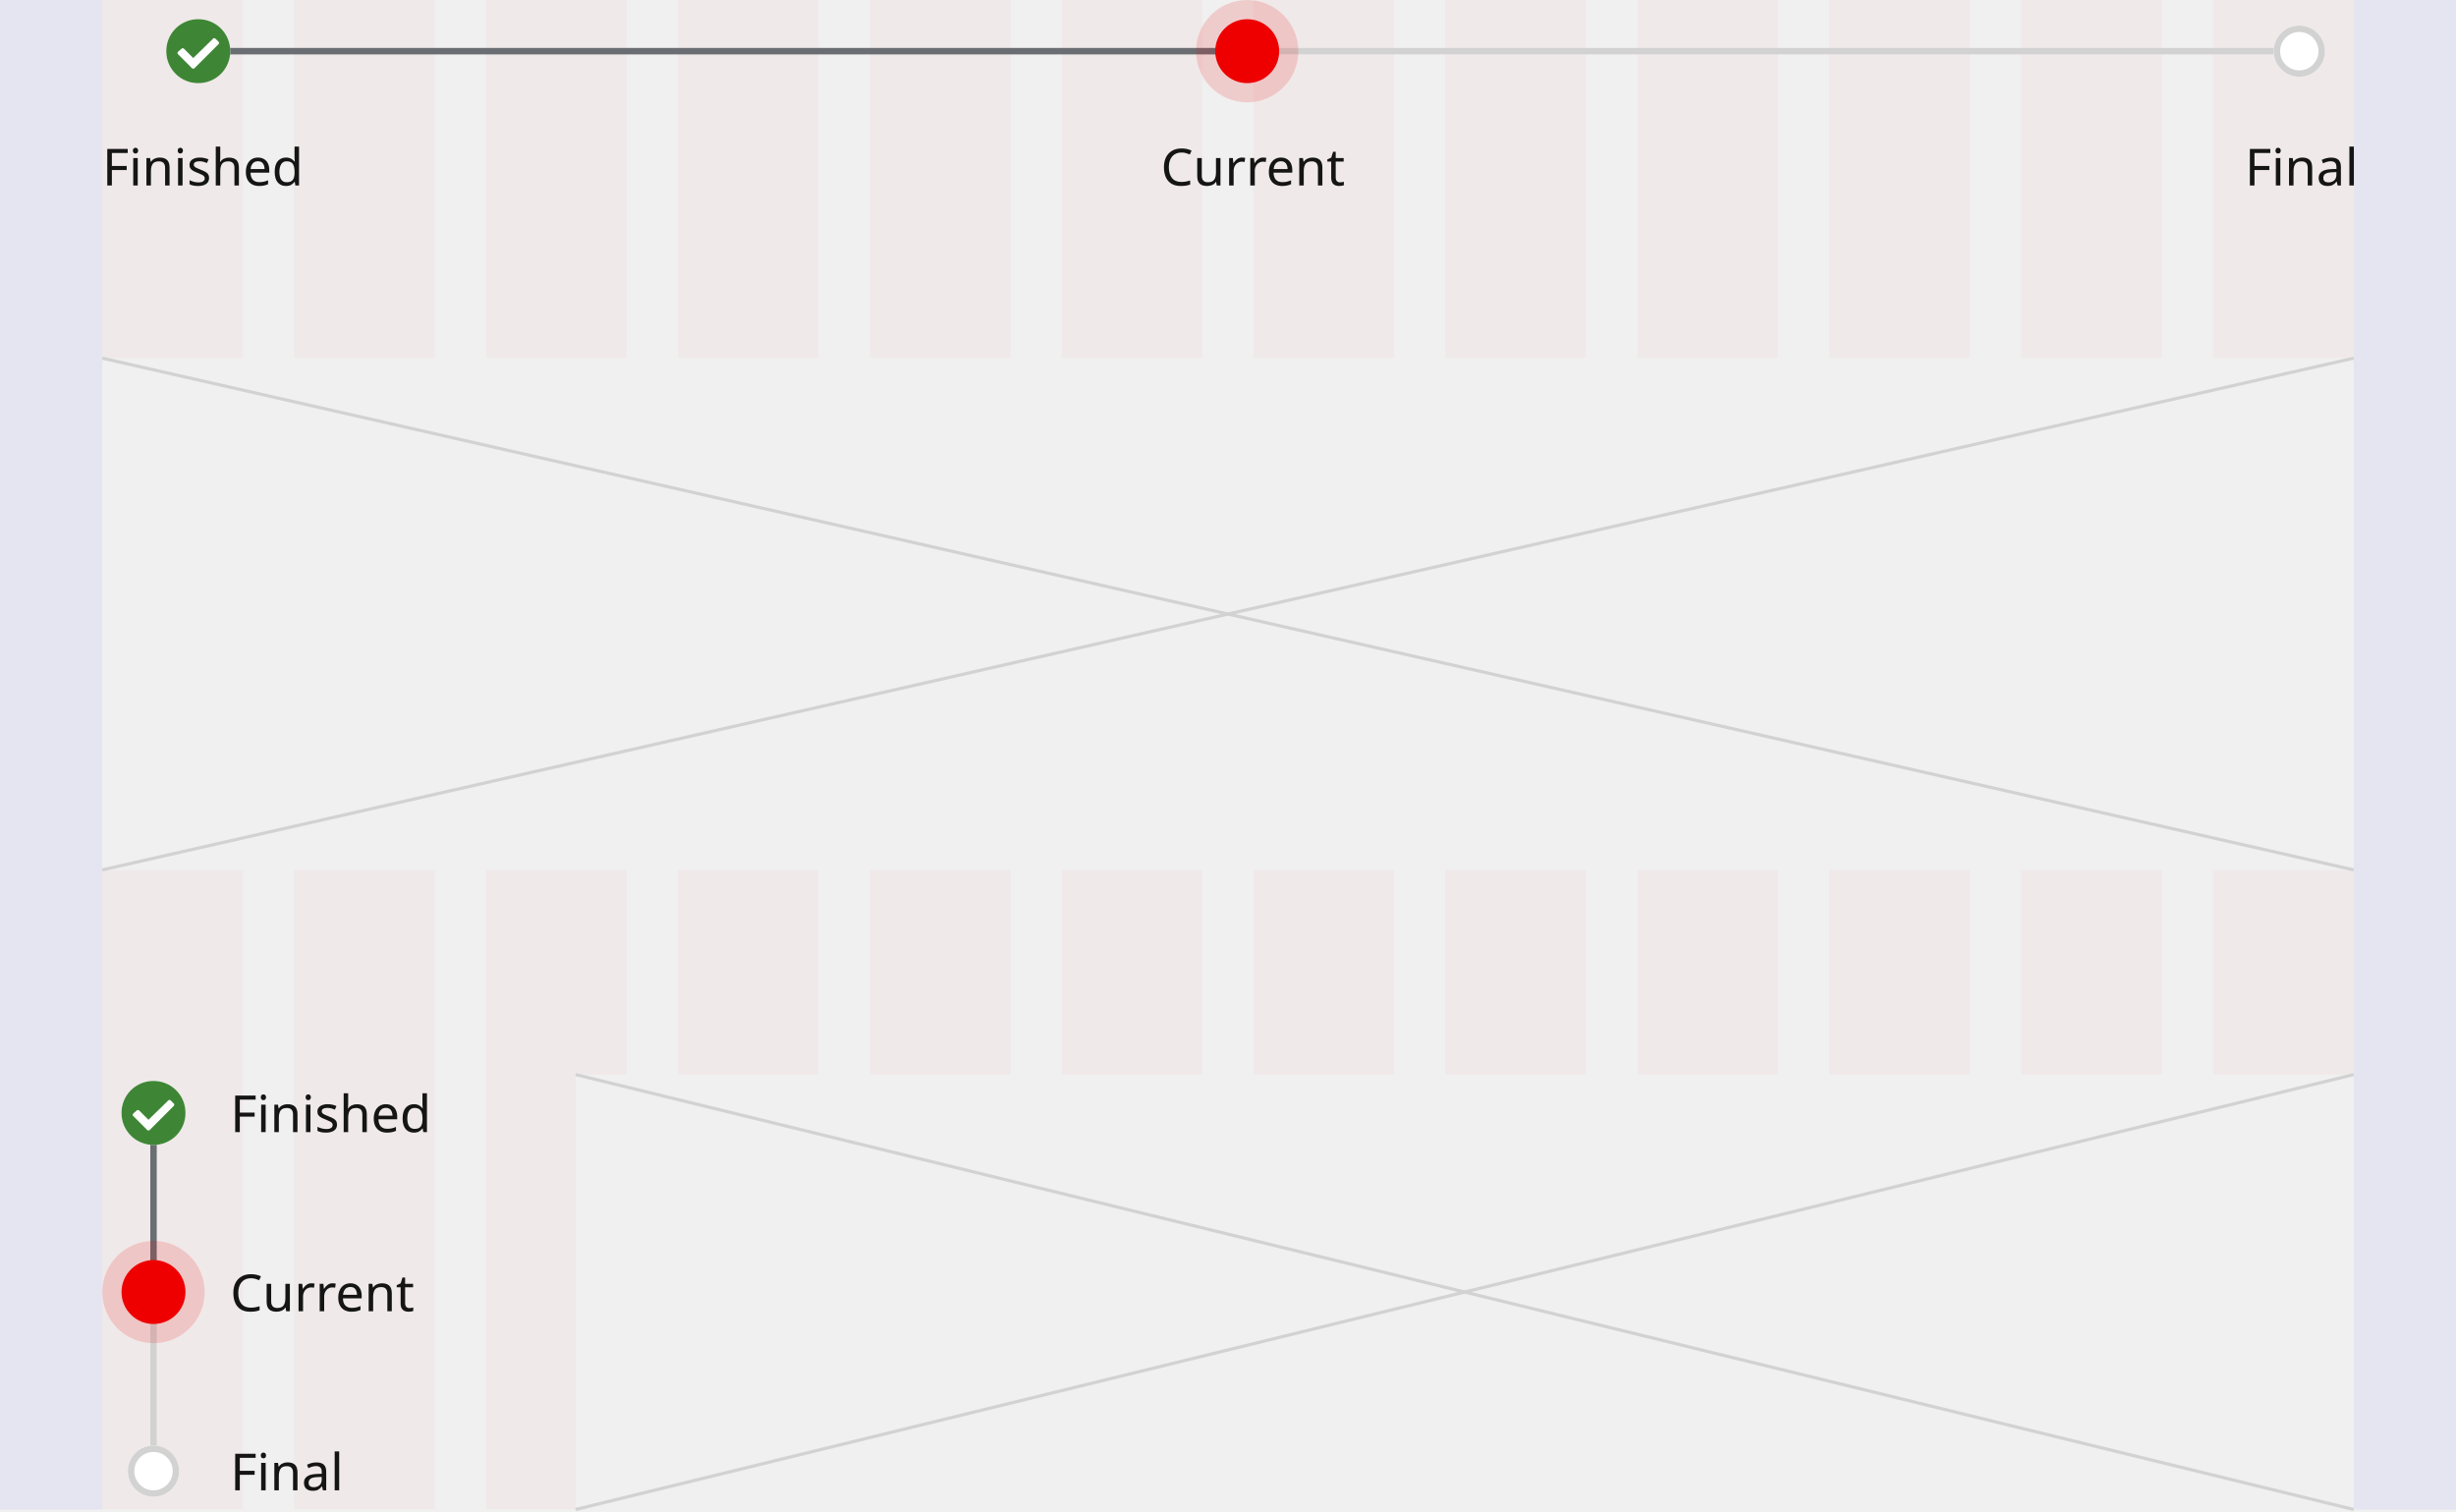
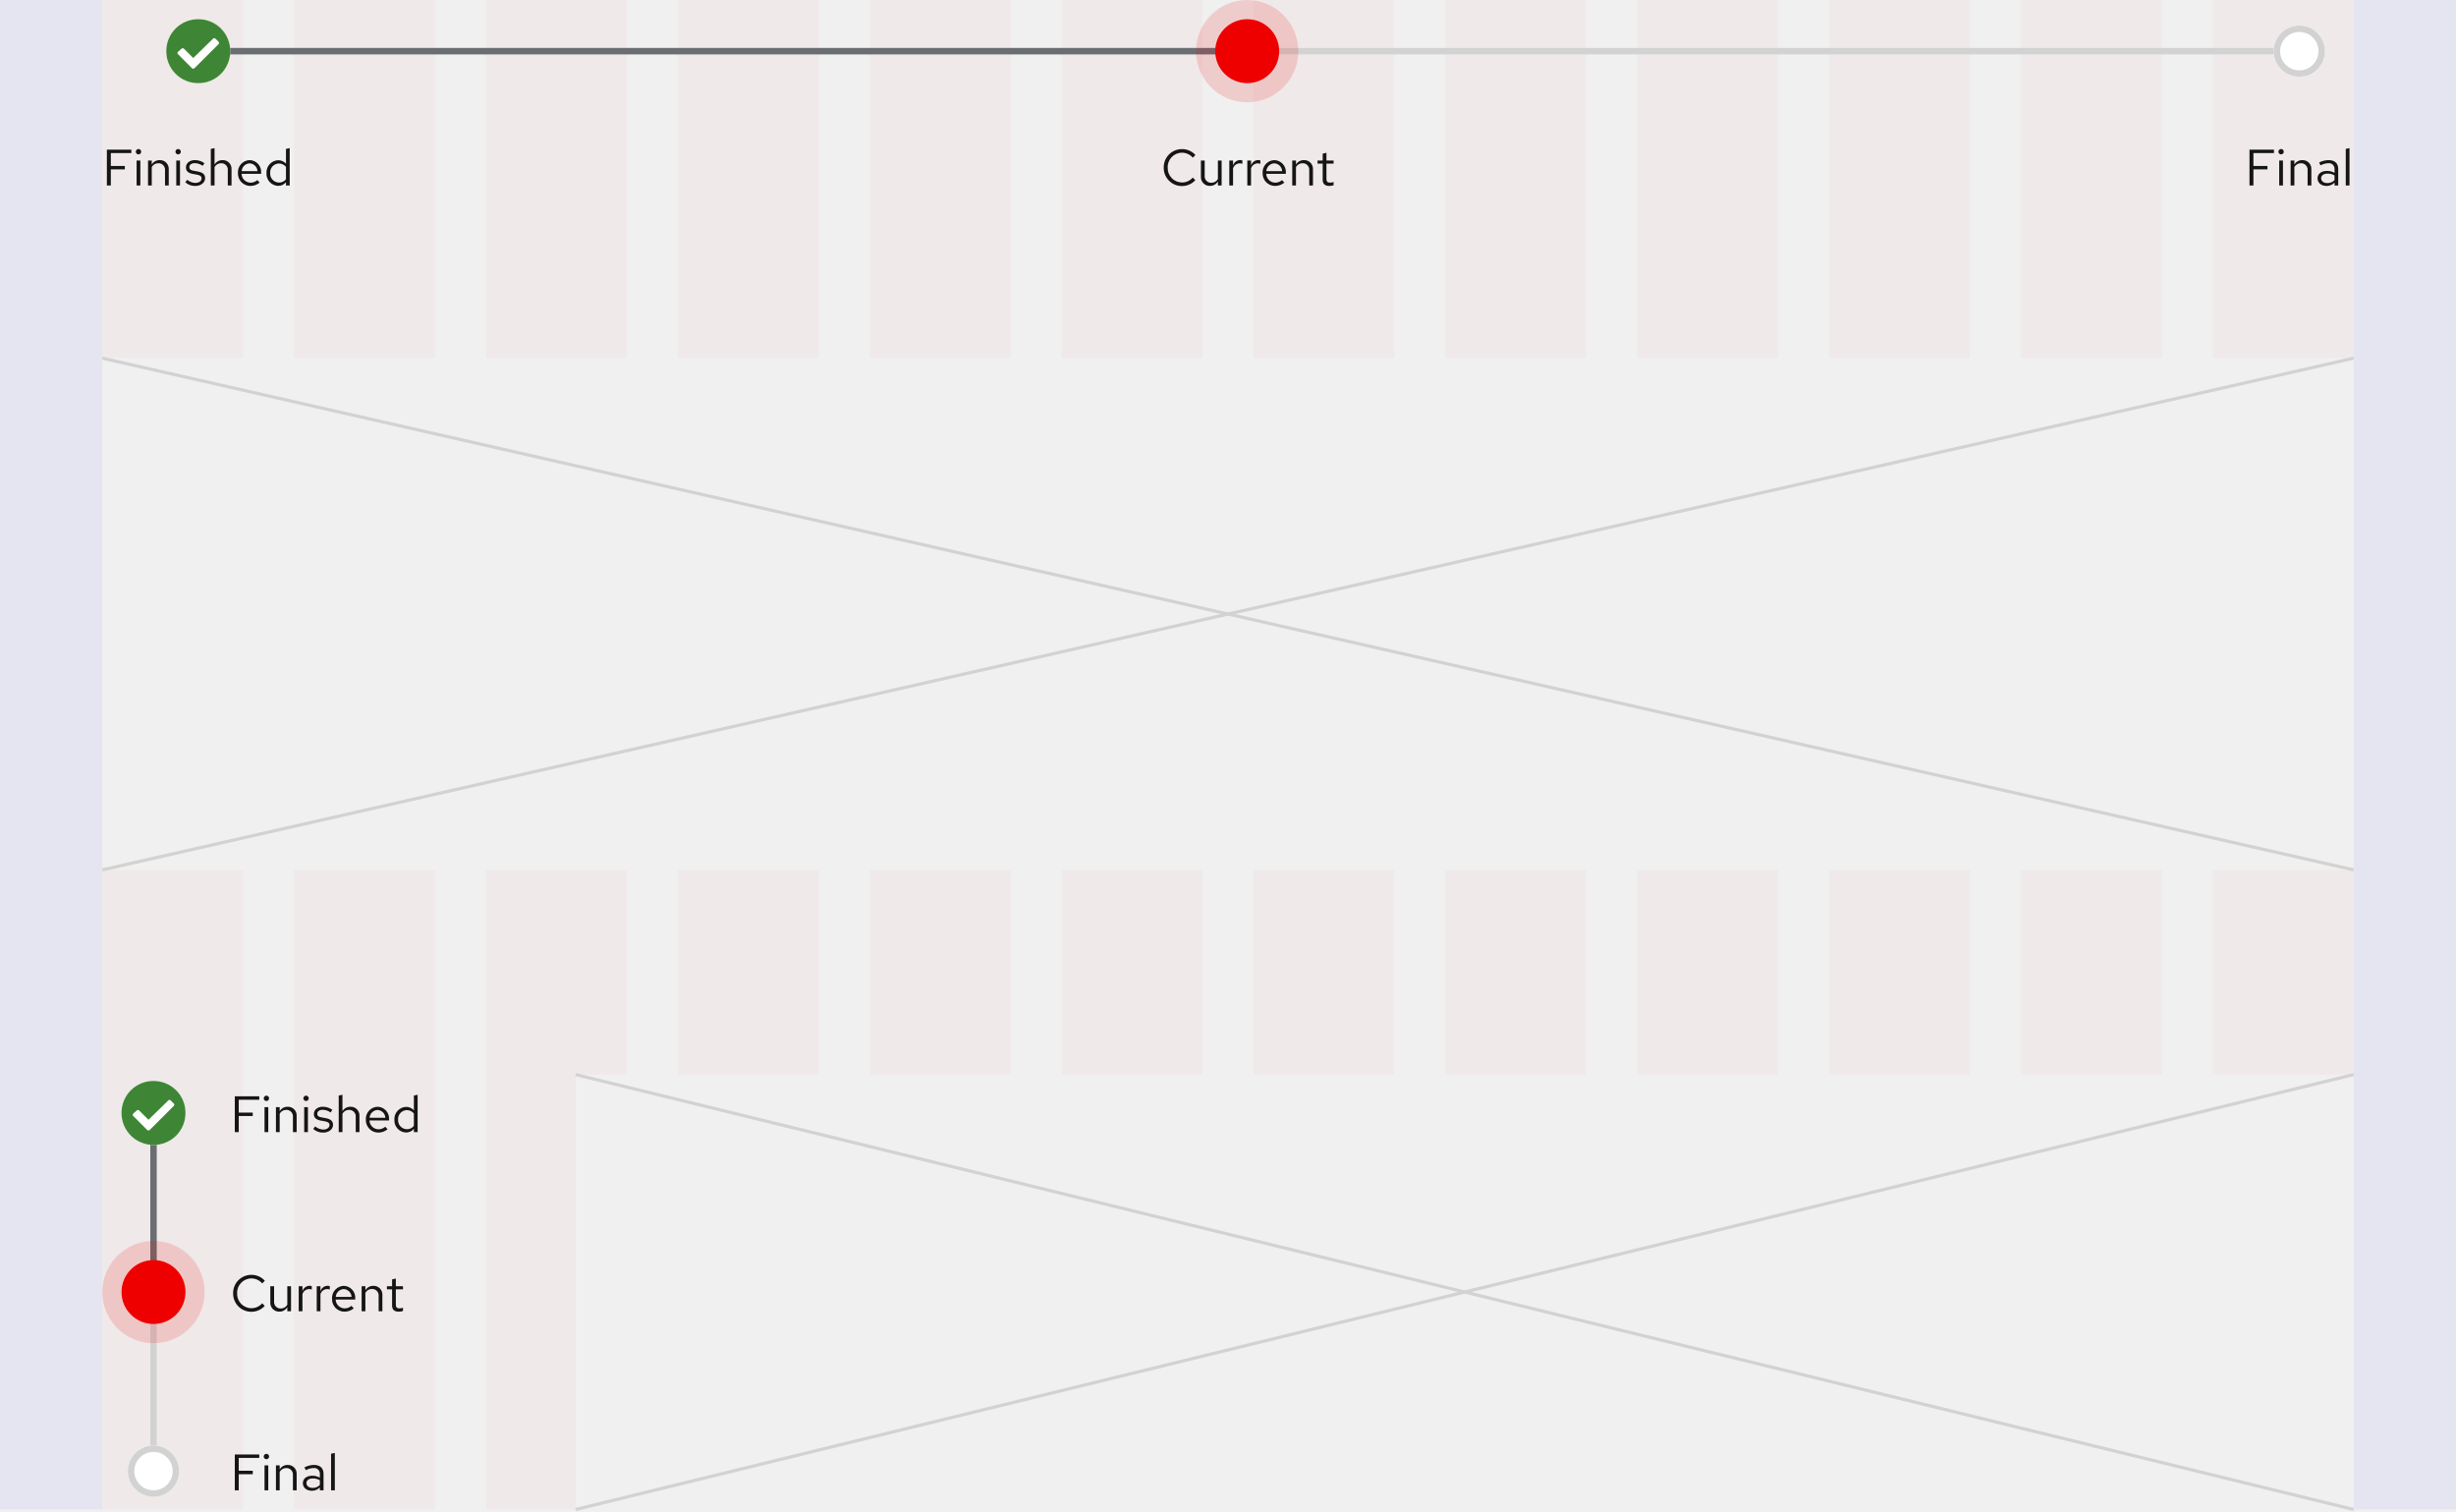
<svg xmlns="http://www.w3.org/2000/svg" width="768" height="472.485" viewBox="0 0 768 472.485">
  <g id="Example" transform="translate(-360 -13112)">
    <g id="Grid" opacity="0.03">
      <rect id="Rectangle" width="44" height="472" transform="translate(1052 13112)" fill="red" />
      <rect id="Rectangle-2" data-name="Rectangle" width="44" height="472" transform="translate(992 13112)" fill="red" />
      <rect id="Rectangle-3" data-name="Rectangle" width="44" height="472" transform="translate(932 13112)" fill="red" />
      <rect id="Rectangle-4" data-name="Rectangle" width="44" height="472" transform="translate(872 13112)" fill="red" />
      <rect id="Rectangle-5" data-name="Rectangle" width="44" height="472" transform="translate(812 13112)" fill="red" />
      <rect id="Rectangle-6" data-name="Rectangle" width="44" height="472" transform="translate(752 13112)" fill="red" />
      <rect id="Rectangle-7" data-name="Rectangle" width="44" height="472" transform="translate(692 13112)" fill="red" />
      <rect id="Rectangle-8" data-name="Rectangle" width="44" height="472" transform="translate(632 13112)" fill="red" />
      <rect id="Rectangle-9" data-name="Rectangle" width="44" height="472" transform="translate(572 13112)" fill="red" />
      <rect id="Rectangle-10" data-name="Rectangle" width="44" height="472" transform="translate(512 13112)" fill="red" />
      <rect id="Rectangle-11" data-name="Rectangle" width="44" height="472" transform="translate(452 13112)" fill="red" />
      <rect id="Rectangle-12" data-name="Rectangle" width="44" height="472" transform="translate(392 13112)" fill="red" />
    </g>
    <g id="Gutters" opacity="0.05">
      <rect id="Rectangle-13" data-name="Rectangle" width="32" height="472" transform="translate(1096 13112)" fill="blue" />
      <rect id="Rectangle-14" data-name="Rectangle" width="32" height="472" transform="translate(360 13112)" fill="blue" />
    </g>
    <g id="Content" transform="translate(23 10518)">
      <rect id="Rectangle-15" data-name="Rectangle" width="556" height="136" transform="translate(517 2930)" fill="#f0f0f0" />
      <line id="Line" y1="136" x2="556" transform="translate(517 2930)" fill="none" stroke="#d2d2d2" stroke-width="1" />
      <line id="Line-2" data-name="Line" x1="556" y1="136" transform="translate(517 2930)" fill="none" stroke="#d2d2d2" stroke-width="1" />
    </g>
    <g id="Progress_steps_Vertical_Step_2" data-name="Progress steps / Vertical / Step 2" transform="translate(392 13448)">
      <rect id="Rectangle-16" data-name="Rectangle" width="2" height="112" transform="translate(15 12)" fill="#d2d2d2" />
      <rect id="Rectangle-17" data-name="Rectangle" width="2" height="56" transform="translate(15 12)" fill="#6a6e73" />
      <g id="Text" transform="translate(40 112)">
        <rect id="Rectangle-18" data-name="Rectangle" width="34" height="24" fill="none" />
-         <text id="Final" transform="translate(0 18)" fill="#151515" font-size="16" font-family="RedHatText-Regular, Red Hat Text">
-           <tspan x="0" y="0">Final</tspan>
-         </text>
+         <path id="Path" d="M1.424,0H2.656V-5.04H7.04V-6.112H2.656v-4.016H9.072V-11.2H1.424Zm9.888-9.728a.83.83,0,0,0,.832-.848.847.847,0,0,0-.832-.832.85.85,0,0,0-.848.832A.834.834,0,0,0,11.312-9.728Zm.576,1.92H10.72V0h1.168ZM14.288,0h1.168V-5.76A2.3,2.3,0,0,1,17.5-6.96a2.024,2.024,0,0,1,2.1,2.24V0h1.168V-5.056a2.717,2.717,0,0,0-2.832-2.88,2.813,2.813,0,0,0-2.48,1.392V-7.808H14.288ZM25.536.144a3.352,3.352,0,0,0,2.48-1.056V0h1.152V-5.184c0-1.776-1.088-2.752-3.024-2.752a6.689,6.689,0,0,0-2.944.752l.432.9A5.156,5.156,0,0,1,26-6.96a1.758,1.758,0,0,1,2.016,1.936v1.072a4.521,4.521,0,0,0-2.384-.608c-1.76,0-2.928.928-2.928,2.32C22.7-.832,23.872.144,25.536.144ZM23.824-2.272c0-.864.784-1.44,1.984-1.44a4.122,4.122,0,0,1,2.208.56v1.5a3.091,3.091,0,0,1-2.24.9C24.608-.752,23.824-1.36,23.824-2.272ZM32.7-11.68l-1.168.24V0H32.7Z" transform="translate(0 18)" fill="#151515" />
      </g>
      <g id="Ellipse" transform="translate(8 116)" fill="#fff" stroke="#d2d2d2" stroke-width="2">
        <circle cx="8" cy="8" r="8" stroke="none" />
        <circle cx="8" cy="8" r="7" fill="none" />
      </g>
      <g id="Text-2" data-name="Text" transform="translate(40 56)">
        <rect id="Rectangle-19" data-name="Rectangle" width="55" height="24" fill="none" />
-         <text id="Current" transform="translate(0 18)" fill="#151515" font-size="16" font-family="RedHatText-Regular, Red Hat Text">
-           <tspan x="0" y="0">Current</tspan>
-         </text>
+         <path id="Path-2" data-name="Path" d="M6.624-.944A4.485,4.485,0,0,1,2.144-5.6a4.478,4.478,0,0,1,4.448-4.656A4.489,4.489,0,0,1,10-8.688l.816-.848a5.6,5.6,0,0,0-4.224-1.84A5.676,5.676,0,0,0,.9-5.6,5.676,5.676,0,0,0,6.592.176a5.632,5.632,0,0,0,4.192-1.84l-.8-.816A4.388,4.388,0,0,1,6.624-.944Zm7.088-6.864H12.528v5.04A2.73,2.73,0,0,0,15.36.128a2.8,2.8,0,0,0,2.48-1.392V0h1.168V-7.808H17.84v5.776A2.318,2.318,0,0,1,15.792-.848,2.017,2.017,0,0,1,13.712-3.1ZM21.408,0h1.168V-5.344a2.226,2.226,0,0,1,2.1-1.584,2.919,2.919,0,0,1,.816.144V-7.84a2.217,2.217,0,0,0-.736-.112,2.332,2.332,0,0,0-2.176,1.728V-7.808H21.408ZM27.04,0h1.168V-5.344a2.226,2.226,0,0,1,2.1-1.584,2.919,2.919,0,0,1,.816.144V-7.84a2.217,2.217,0,0,0-.736-.112,2.332,2.332,0,0,0-2.176,1.728V-7.808H27.04ZM38.624-.9l-.736-.784a3.191,3.191,0,0,1-2.144.8A2.845,2.845,0,0,1,32.96-3.648h6.128V-4A3.689,3.689,0,0,0,35.5-7.936,3.8,3.8,0,0,0,31.824-3.9,3.9,3.9,0,0,0,35.7.144,4.558,4.558,0,0,0,38.624-.9ZM35.488-6.928A2.579,2.579,0,0,1,37.936-4.48H32.992A2.608,2.608,0,0,1,35.488-6.928ZM41.088,0h1.168V-5.76A2.3,2.3,0,0,1,44.3-6.96a2.024,2.024,0,0,1,2.1,2.24V0h1.168V-5.056a2.717,2.717,0,0,0-2.832-2.88,2.813,2.813,0,0,0-2.48,1.392V-7.808H41.088Zm9.52-1.76c0,1.248.7,1.9,2.048,1.9a4.386,4.386,0,0,0,1.36-.208V-1.1a2.8,2.8,0,0,1-1.1.208c-.816,0-1.136-.336-1.136-1.168V-6.848h2.24v-.96h-2.24v-2.416l-1.168.272v2.144H48.992v.96h1.616Z" transform="translate(0 18)" fill="#151515" />
      </g>
-       <g id="Current-2" data-name="Current" transform="translate(0 52)">
+       <g id="Current" transform="translate(0 52)">
        <circle id="Ellipse-2" data-name="Ellipse" cx="16" cy="16" r="16" fill="#e00" opacity="0.15" />
        <circle id="Ellipse-3" data-name="Ellipse" cx="10" cy="10" r="10" transform="translate(6 6)" fill="#e00" />
      </g>
      <g id="Text-3" data-name="Text" transform="translate(40)">
        <rect id="Rectangle-20" data-name="Rectangle" width="60" height="24" fill="none" />
-         <text id="Finished" transform="translate(0 18)" fill="#151515" font-size="16" font-family="RedHatText-Regular, Red Hat Text">
-           <tspan x="0" y="0">Finished</tspan>
-         </text>
+         <path id="Path-3" data-name="Path" d="M1.424,0H2.656V-5.04H7.04V-6.112H2.656v-4.016H9.072V-11.2H1.424Zm9.888-9.728a.83.83,0,0,0,.832-.848.847.847,0,0,0-.832-.832.85.85,0,0,0-.848.832A.834.834,0,0,0,11.312-9.728Zm.576,1.92H10.72V0h1.168ZM14.288,0h1.168V-5.76A2.3,2.3,0,0,1,17.5-6.96a2.024,2.024,0,0,1,2.1,2.24V0h1.168V-5.056a2.717,2.717,0,0,0-2.832-2.88,2.813,2.813,0,0,0-2.48,1.392V-7.808H14.288Zm9.424-9.728a.83.83,0,0,0,.832-.848.847.847,0,0,0-.832-.832.85.85,0,0,0-.848.832A.834.834,0,0,0,23.712-9.728Zm.576,1.92H23.12V0h1.168Zm1.648,6.8A4.451,4.451,0,0,0,29.1.144c1.728,0,3.04-1.056,3.04-2.416,0-1.152-.7-1.808-2.272-2.1l-1.312-.24c-1.008-.176-1.344-.48-1.344-1.12,0-.768.672-1.248,1.7-1.248a4.142,4.142,0,0,1,2.448.832l.576-.816a5.048,5.048,0,0,0-2.976-.976c-1.648,0-2.816.944-2.816,2.288,0,1.136.688,1.776,2.208,2.048l1.28.224c.992.192,1.408.528,1.408,1.168,0,.816-.832,1.408-1.968,1.408a4.072,4.072,0,0,1-2.512-.976ZM33.92,0h1.168V-5.76a2.3,2.3,0,0,1,2.048-1.2,2.024,2.024,0,0,1,2.1,2.24V0H40.4V-5.056a2.717,2.717,0,0,0-2.832-2.88,2.813,2.813,0,0,0-2.48,1.392V-11.68l-1.168.24ZM49.2-.9l-.736-.784a3.191,3.191,0,0,1-2.144.8,2.845,2.845,0,0,1-2.784-2.768h6.128V-4A3.689,3.689,0,0,0,46.08-7.936,3.8,3.8,0,0,0,42.4-3.9,3.9,3.9,0,0,0,46.272.144,4.558,4.558,0,0,0,49.2-.9ZM46.064-6.928A2.579,2.579,0,0,1,48.512-4.48H43.568A2.608,2.608,0,0,1,46.064-6.928ZM57.424,0h1.168V-11.68l-1.168.24v4.624A3.18,3.18,0,0,0,54.992-7.9a3.8,3.8,0,0,0-3.664,4.016,3.768,3.768,0,0,0,3.6,4,3.077,3.077,0,0,0,2.5-1.152ZM52.48-3.9A2.787,2.787,0,0,1,55.216-6.88a2.8,2.8,0,0,1,2.208,1.056v3.872a2.674,2.674,0,0,1-2.208,1.04A2.8,2.8,0,0,1,52.48-3.9Z" transform="translate(0 18)" fill="#151515" />
      </g>
-       <g id="Finished-2" data-name="Finished" transform="translate(6 2)">
+       <g id="Finished" transform="translate(6 2)">
        <circle id="Ellipse-4" data-name="Ellipse" cx="10" cy="10" r="10" fill="#fff" />
        <path id="Icon" d="M20,10A9.938,9.938,0,0,1,10,20,9.938,9.938,0,0,1,0,10,9.938,9.938,0,0,1,10,0,9.938,9.938,0,0,1,20,10ZM8.857,15.286l7.429-7.429c.286-.286.286-.714,0-.857l-.857-.857c-.286-.286-.714-.286-.857,0l-6.143,6L5.571,9.286C5.286,9,4.857,9,4.714,9.286l-1,.857c-.286.286-.286.714,0,.857l4.143,4.143A.612.612,0,0,0,8.857,15.286Z" fill="#3e8635" />
      </g>
    </g>
    <g id="Content-2" data-name="Content" transform="translate(-125 10294)">
      <rect id="Rectangle-21" data-name="Rectangle" width="704" height="160" transform="translate(517 2930)" fill="#f0f0f0" />
      <line id="Line-3" data-name="Line" y1="160" x2="704" transform="translate(517 2930)" fill="none" stroke="#d2d2d2" stroke-width="1" />
      <line id="Line-4" data-name="Line" x1="704" y1="160" transform="translate(517 2930)" fill="none" stroke="#d2d2d2" stroke-width="1" />
    </g>
    <g id="Progress_steps_Horizontal_Step_2" data-name="Progress steps / Horizontal / Step 2" transform="translate(392 13112)">
      <g id="Text-4" data-name="Text" transform="translate(670 40)">
        <rect id="Rectangle-22" data-name="Rectangle" width="34" height="24" fill="none" />
-         <text id="Final-2" data-name="Final" transform="translate(0 18)" fill="#151515" font-size="16" font-family="RedHatText-Regular, Red Hat Text">
-           <tspan x="0" y="0">Final</tspan>
-         </text>
+         <path id="Path-4" data-name="Path" d="M1.424,0H2.656V-5.04H7.04V-6.112H2.656v-4.016H9.072V-11.2H1.424Zm9.888-9.728a.83.83,0,0,0,.832-.848.847.847,0,0,0-.832-.832.85.85,0,0,0-.848.832A.834.834,0,0,0,11.312-9.728Zm.576,1.92H10.72V0h1.168ZM14.288,0h1.168V-5.76A2.3,2.3,0,0,1,17.5-6.96a2.024,2.024,0,0,1,2.1,2.24V0h1.168V-5.056a2.717,2.717,0,0,0-2.832-2.88,2.813,2.813,0,0,0-2.48,1.392V-7.808H14.288ZM25.536.144a3.352,3.352,0,0,0,2.48-1.056V0h1.152V-5.184c0-1.776-1.088-2.752-3.024-2.752a6.689,6.689,0,0,0-2.944.752l.432.9A5.156,5.156,0,0,1,26-6.96a1.758,1.758,0,0,1,2.016,1.936v1.072a4.521,4.521,0,0,0-2.384-.608c-1.76,0-2.928.928-2.928,2.32C22.7-.832,23.872.144,25.536.144ZM23.824-2.272c0-.864.784-1.44,1.984-1.44a4.122,4.122,0,0,1,2.208.56v1.5a3.091,3.091,0,0,1-2.24.9C24.608-.752,23.824-1.36,23.824-2.272ZM32.7-11.68l-1.168.24V0H32.7Z" transform="translate(0 18)" fill="#151515" />
      </g>
      <g id="Text-5" data-name="Text" transform="translate(331 40)">
        <rect id="Rectangle-23" data-name="Rectangle" width="55" height="24" fill="none" />
-         <text id="Current-3" data-name="Current" transform="translate(0 18)" fill="#151515" font-size="16" font-family="RedHatText-Regular, Red Hat Text">
-           <tspan x="0" y="0">Current</tspan>
-         </text>
+         <path id="Path-5" data-name="Path" d="M6.624-.944A4.485,4.485,0,0,1,2.144-5.6a4.478,4.478,0,0,1,4.448-4.656A4.489,4.489,0,0,1,10-8.688l.816-.848a5.6,5.6,0,0,0-4.224-1.84A5.676,5.676,0,0,0,.9-5.6,5.676,5.676,0,0,0,6.592.176a5.632,5.632,0,0,0,4.192-1.84l-.8-.816A4.388,4.388,0,0,1,6.624-.944Zm7.088-6.864H12.528v5.04A2.73,2.73,0,0,0,15.36.128a2.8,2.8,0,0,0,2.48-1.392V0h1.168V-7.808H17.84v5.776A2.318,2.318,0,0,1,15.792-.848,2.017,2.017,0,0,1,13.712-3.1ZM21.408,0h1.168V-5.344a2.226,2.226,0,0,1,2.1-1.584,2.919,2.919,0,0,1,.816.144V-7.84a2.217,2.217,0,0,0-.736-.112,2.332,2.332,0,0,0-2.176,1.728V-7.808H21.408ZM27.04,0h1.168V-5.344a2.226,2.226,0,0,1,2.1-1.584,2.919,2.919,0,0,1,.816.144V-7.84a2.217,2.217,0,0,0-.736-.112,2.332,2.332,0,0,0-2.176,1.728V-7.808H27.04ZM38.624-.9l-.736-.784a3.191,3.191,0,0,1-2.144.8A2.845,2.845,0,0,1,32.96-3.648h6.128V-4A3.689,3.689,0,0,0,35.5-7.936,3.8,3.8,0,0,0,31.824-3.9,3.9,3.9,0,0,0,35.7.144,4.558,4.558,0,0,0,38.624-.9ZM35.488-6.928A2.579,2.579,0,0,1,37.936-4.48H32.992A2.608,2.608,0,0,1,35.488-6.928ZM41.088,0h1.168V-5.76A2.3,2.3,0,0,1,44.3-6.96a2.024,2.024,0,0,1,2.1,2.24V0h1.168V-5.056a2.717,2.717,0,0,0-2.832-2.88,2.813,2.813,0,0,0-2.48,1.392V-7.808H41.088Zm9.52-1.76c0,1.248.7,1.9,2.048,1.9a4.386,4.386,0,0,0,1.36-.208V-1.1a2.8,2.8,0,0,1-1.1.208c-.816,0-1.136-.336-1.136-1.168V-6.848h2.24v-.96h-2.24v-2.416l-1.168.272v2.144H48.992v.96h1.616Z" transform="translate(0 18)" fill="#151515" />
      </g>
      <g id="Text-6" data-name="Text" transform="translate(0 40)">
        <rect id="Rectangle-24" data-name="Rectangle" width="60" height="24" fill="none" />
-         <text id="Finished-3" data-name="Finished" transform="translate(0 18)" fill="#151515" font-size="16" font-family="RedHatText-Regular, Red Hat Text">
-           <tspan x="0" y="0">Finished</tspan>
-         </text>
+         <path id="Path-6" data-name="Path" d="M1.424,0H2.656V-5.04H7.04V-6.112H2.656v-4.016H9.072V-11.2H1.424Zm9.888-9.728a.83.83,0,0,0,.832-.848.847.847,0,0,0-.832-.832.85.85,0,0,0-.848.832A.834.834,0,0,0,11.312-9.728Zm.576,1.92H10.72V0h1.168ZM14.288,0h1.168V-5.76A2.3,2.3,0,0,1,17.5-6.96a2.024,2.024,0,0,1,2.1,2.24V0h1.168V-5.056a2.717,2.717,0,0,0-2.832-2.88,2.813,2.813,0,0,0-2.48,1.392V-7.808H14.288Zm9.424-9.728a.83.83,0,0,0,.832-.848.847.847,0,0,0-.832-.832.85.85,0,0,0-.848.832A.834.834,0,0,0,23.712-9.728Zm.576,1.92H23.12V0h1.168Zm1.648,6.8A4.451,4.451,0,0,0,29.1.144c1.728,0,3.04-1.056,3.04-2.416,0-1.152-.7-1.808-2.272-2.1l-1.312-.24c-1.008-.176-1.344-.48-1.344-1.12,0-.768.672-1.248,1.7-1.248a4.142,4.142,0,0,1,2.448.832l.576-.816a5.048,5.048,0,0,0-2.976-.976c-1.648,0-2.816.944-2.816,2.288,0,1.136.688,1.776,2.208,2.048l1.28.224c.992.192,1.408.528,1.408,1.168,0,.816-.832,1.408-1.968,1.408a4.072,4.072,0,0,1-2.512-.976ZM33.92,0h1.168V-5.76a2.3,2.3,0,0,1,2.048-1.2,2.024,2.024,0,0,1,2.1,2.24V0H40.4V-5.056a2.717,2.717,0,0,0-2.832-2.88,2.813,2.813,0,0,0-2.48,1.392V-11.68l-1.168.24ZM49.2-.9l-.736-.784a3.191,3.191,0,0,1-2.144.8,2.845,2.845,0,0,1-2.784-2.768h6.128V-4A3.689,3.689,0,0,0,46.08-7.936,3.8,3.8,0,0,0,42.4-3.9,3.9,3.9,0,0,0,46.272.144,4.558,4.558,0,0,0,49.2-.9ZM46.064-6.928A2.579,2.579,0,0,1,48.512-4.48H43.568A2.608,2.608,0,0,1,46.064-6.928ZM57.424,0h1.168V-11.68l-1.168.24v4.624A3.18,3.18,0,0,0,54.992-7.9a3.8,3.8,0,0,0-3.664,4.016,3.768,3.768,0,0,0,3.6,4,3.077,3.077,0,0,0,2.5-1.152ZM52.48-3.9A2.787,2.787,0,0,1,55.216-6.88a2.8,2.8,0,0,1,2.208,1.056v3.872a2.674,2.674,0,0,1-2.208,1.04A2.8,2.8,0,0,1,52.48-3.9Z" transform="translate(0 18)" fill="#151515" />
      </g>
      <rect id="Rectangle-25" data-name="Rectangle" width="657" height="2" transform="translate(30 15)" fill="#d2d2d2" />
      <rect id="Rectangle-26" data-name="Rectangle" width="328" height="2" transform="translate(30 15)" fill="#6a6e73" />
      <g id="Ellipse-5" data-name="Ellipse" transform="translate(679 8)" fill="#fff" stroke="#d2d2d2" stroke-width="2">
        <circle cx="8" cy="8" r="8" stroke="none" />
        <circle cx="8" cy="8" r="7" fill="none" />
      </g>
-       <g id="Current-4" data-name="Current" transform="translate(342)">
+       <g id="Current-2" data-name="Current" transform="translate(342)">
        <circle id="Ellipse-6" data-name="Ellipse" cx="16" cy="16" r="16" fill="#e00" opacity="0.15" />
        <circle id="Ellipse-7" data-name="Ellipse" cx="10" cy="10" r="10" transform="translate(6 6)" fill="#e00" />
      </g>
-       <g id="Finished-4" data-name="Finished" transform="translate(20 6)">
+       <g id="Finished-2" data-name="Finished" transform="translate(20 6)">
        <circle id="Ellipse-8" data-name="Ellipse" cx="10" cy="10" r="10" fill="#fff" />
        <path id="Icon-2" data-name="Icon" d="M20,10A9.938,9.938,0,0,1,10,20,9.938,9.938,0,0,1,0,10,9.938,9.938,0,0,1,10,0,9.938,9.938,0,0,1,20,10ZM8.857,15.286l7.429-7.429c.286-.286.286-.714,0-.857l-.857-.857c-.286-.286-.714-.286-.857,0l-6.143,6L5.571,9.286C5.286,9,4.857,9,4.714,9.286l-1,.857c-.286.286-.286.714,0,.857l4.143,4.143A.612.612,0,0,0,8.857,15.286Z" fill="#3e8635" />
      </g>
    </g>
  </g>
</svg>
